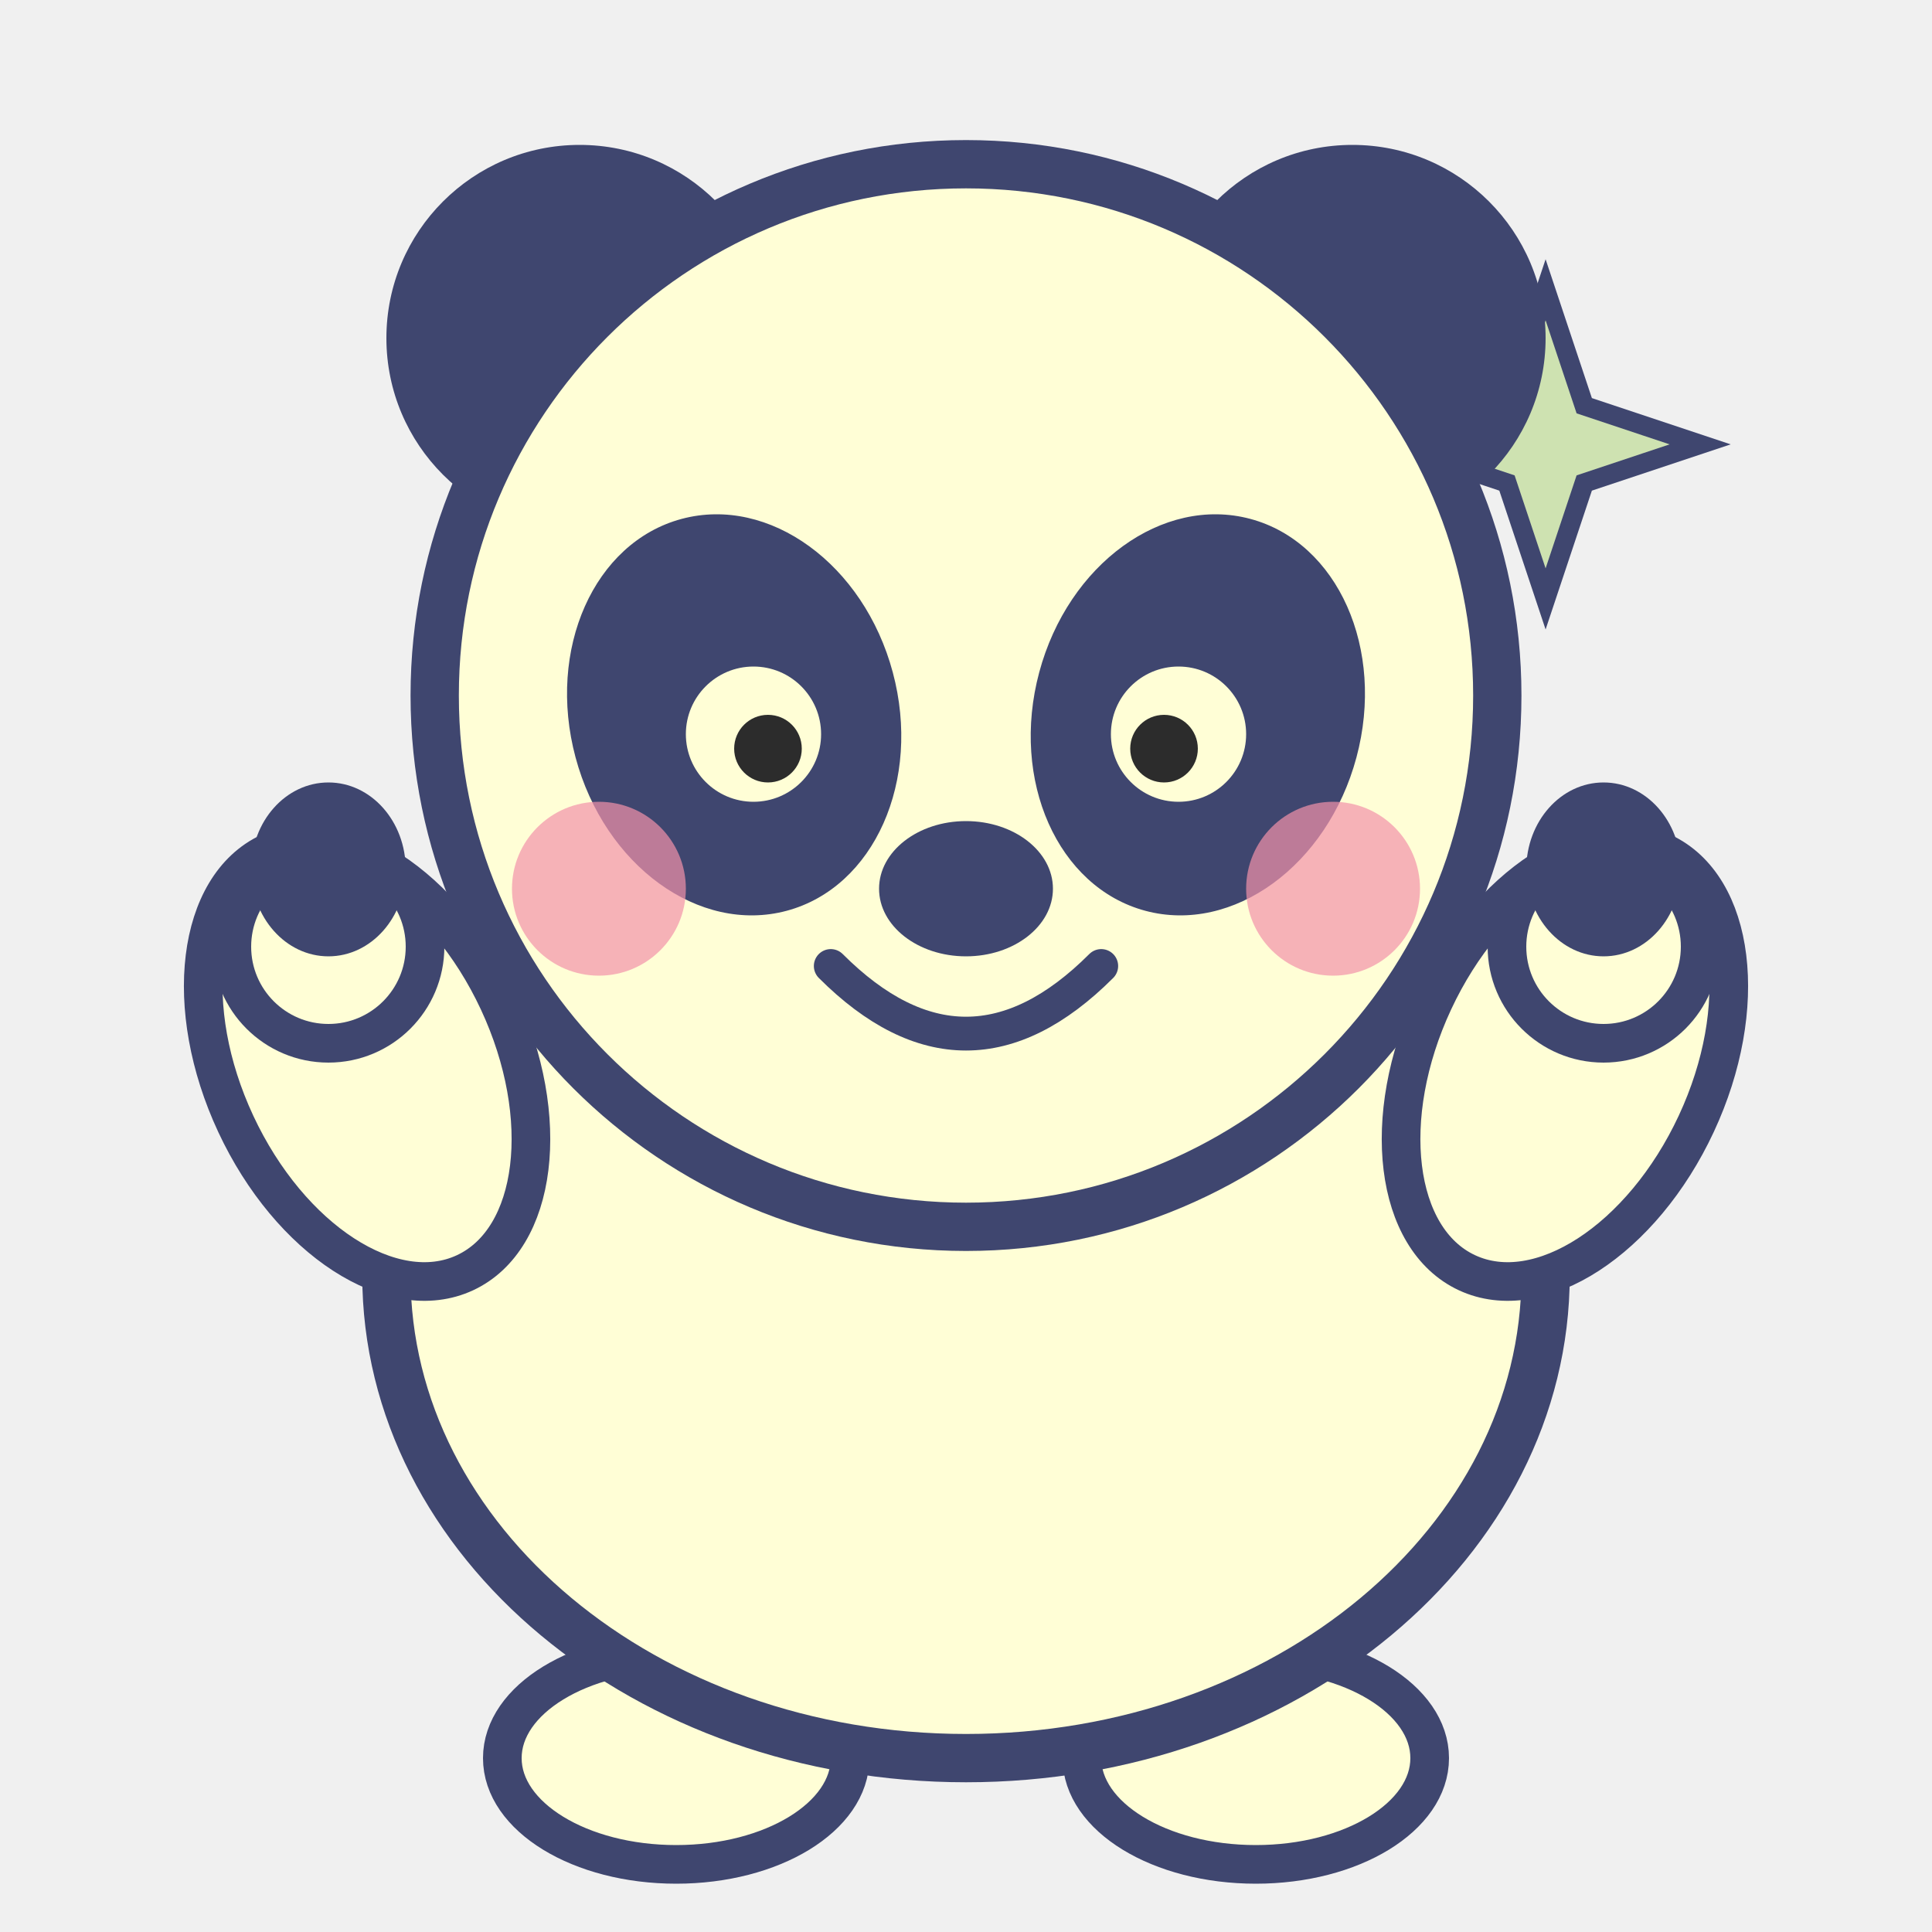
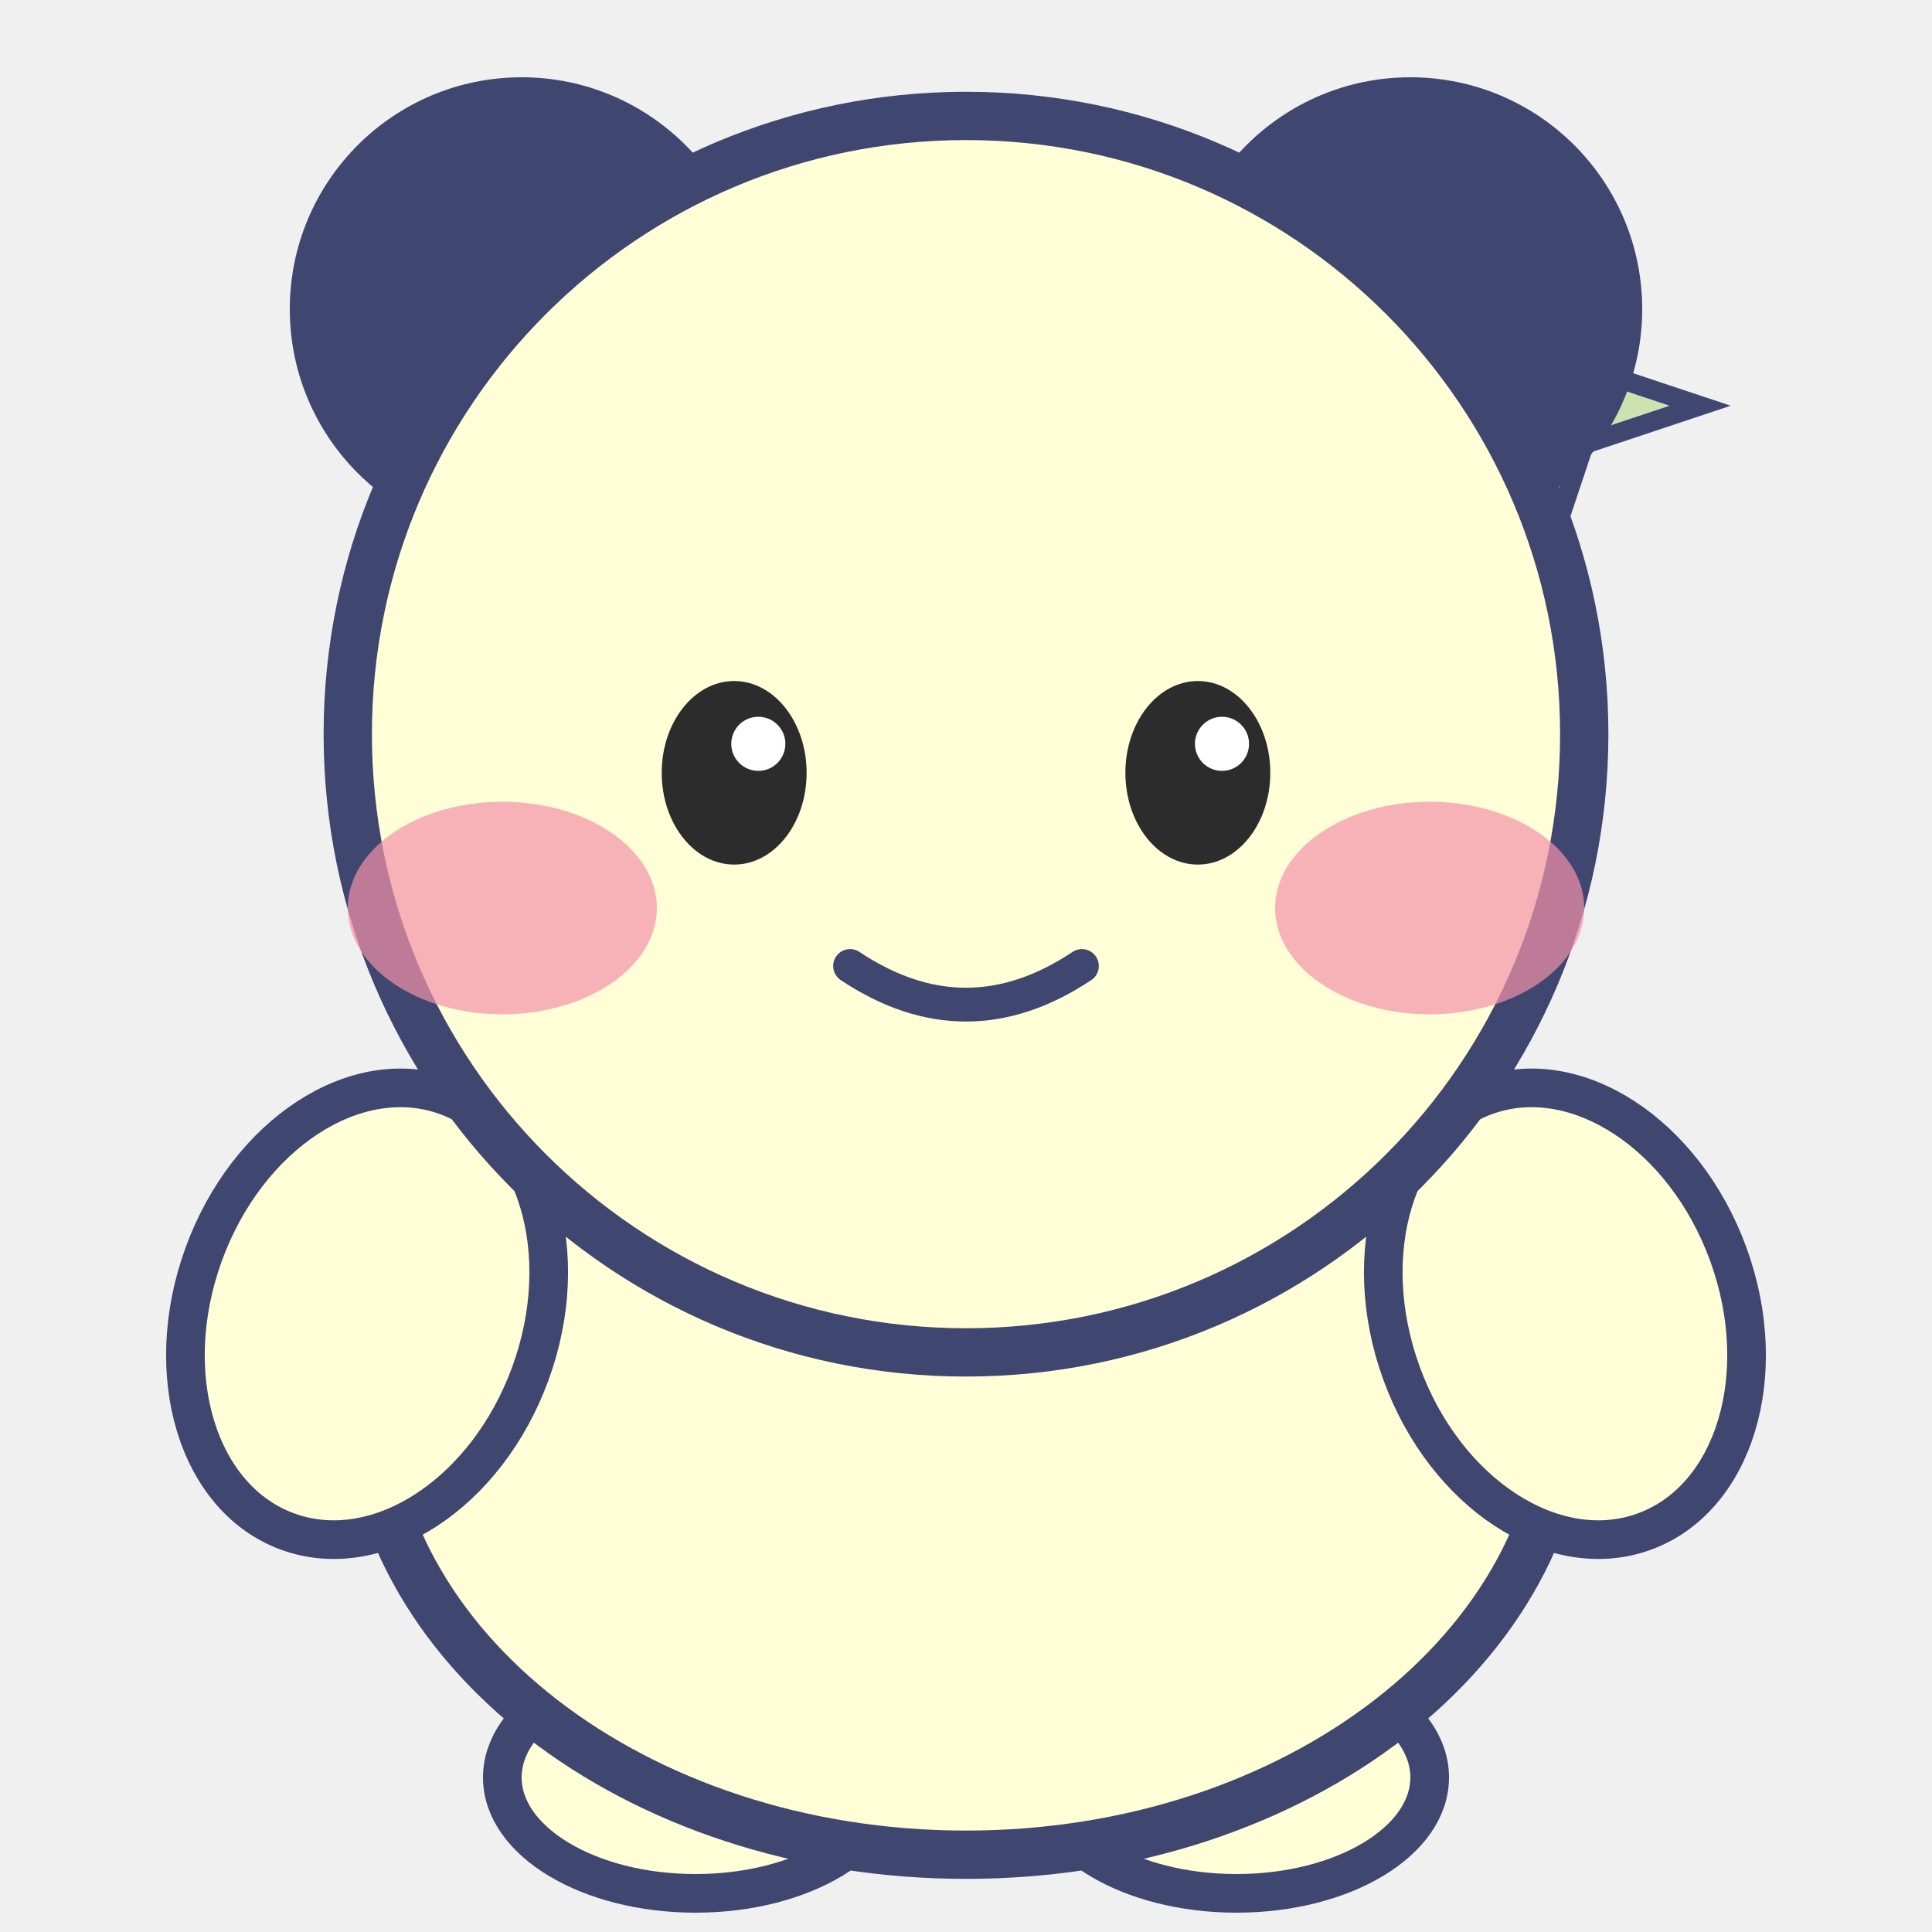
<svg xmlns="http://www.w3.org/2000/svg" viewBox="0 0 200 200">
-   <path d="M160 30 L164 42 L176 46 L164 50 L160 62 L156 50 L144 46 L156 42 Z" fill="#CEE2B1" stroke="#3F466F" stroke-width="2" />
-   <ellipse cx="70" cy="182" rx="18" ry="11" fill="#FFFED6" stroke="#3F466F" stroke-width="4" />
-   <ellipse cx="130" cy="182" rx="18" ry="11" fill="#FFFED6" stroke="#3F466F" stroke-width="4" />
-   <ellipse cx="100" cy="132" rx="60" ry="50" fill="#FFFED6" stroke="#3F466F" stroke-width="5" />
-   <ellipse cx="38" cy="110" rx="15" ry="24" fill="#FFFED6" stroke="#3F466F" stroke-width="4" transform="rotate(-25 38 110)" />
-   <circle cx="34" cy="98" r="10" fill="#FFFED6" stroke="#3F466F" stroke-width="4" />
-   <ellipse cx="34" cy="90" rx="8" ry="9" fill="#3F466F" />
-   <ellipse cx="162" cy="110" rx="15" ry="24" fill="#FFFED6" stroke="#3F466F" stroke-width="4" transform="rotate(25 162 110)" />
-   <circle cx="166" cy="98" r="10" fill="#FFFED6" stroke="#3F466F" stroke-width="4" />
-   <ellipse cx="166" cy="90" rx="8" ry="9" fill="#3F466F" />
-   <circle cx="60" cy="35" r="20" fill="#3F466F" />
-   <circle cx="140" cy="35" r="20" fill="#3F466F" />
-   <circle cx="100" cy="72" r="55" fill="#FFFED6" stroke="#3F466F" stroke-width="5" />
-   <ellipse cx="76" cy="74" rx="17" ry="21" fill="#3F466F" transform="rotate(-15 76 74)" />
-   <ellipse cx="124" cy="74" rx="17" ry="21" fill="#3F466F" transform="rotate(15 124 74)" />
-   <circle cx="78" cy="76" r="7" fill="#FFFED6" />
-   <circle cx="79.5" cy="77.5" r="3.5" fill="#2C2C2C" />
-   <circle cx="122" cy="76" r="7" fill="#FFFED6" />
-   <circle cx="120.5" cy="77.5" r="3.5" fill="#2C2C2C" />
-   <ellipse cx="100" cy="92" rx="9" ry="7" fill="#3F466F" />
-   <path d="M86 100 Q100 114 114 100" stroke="#3F466F" stroke-width="3.5" fill="none" stroke-linecap="round" />
-   <circle cx="62" cy="92" r="9" fill="#F292AA" opacity="0.7" />
-   <circle cx="138" cy="92" r="9" fill="#F292AA" opacity="0.7" />
+   <path d="M160 26 L164 38 L176 42 L164 46 L160 58 L156 46 L144 42 L156 38 Z" fill="#CEE2B1" stroke="#3F466F" stroke-width="2" />
+   <ellipse cx="72" cy="184" rx="20" ry="12" fill="#FFFED6" stroke="#3F466F" stroke-width="4" />
+   <ellipse cx="128" cy="184" rx="20" ry="12" fill="#FFFED6" stroke="#3F466F" stroke-width="4" />
+   <ellipse cx="100" cy="144" rx="62" ry="48" fill="#FFFED6" stroke="#3F466F" stroke-width="5" />
+   <ellipse cx="38" cy="136" rx="18" ry="24" fill="#FFFED6" stroke="#3F466F" stroke-width="4" transform="rotate(20 38 136)" />
+   <ellipse cx="162" cy="136" rx="18" ry="24" fill="#FFFED6" stroke="#3F466F" stroke-width="4" transform="rotate(-20 162 136)" />
+   <circle cx="54" cy="32" r="24" fill="#3F466F" />
+   <circle cx="146" cy="32" r="24" fill="#3F466F" />
+   <circle cx="100" cy="76" r="64" fill="#FFFED6" stroke="#3F466F" stroke-width="5" />
+   <ellipse cx="52" cy="94" rx="16" ry="11" fill="#F292AA" opacity="0.7" />
+   <ellipse cx="148" cy="94" rx="16" ry="11" fill="#F292AA" opacity="0.7" />
+   <ellipse cx="76" cy="80" rx="7.5" ry="9.5" fill="#2C2C2C" />
+   <ellipse cx="124" cy="80" rx="7.5" ry="9.5" fill="#2C2C2C" />
+   <circle cx="78.5" cy="77" r="2.8" fill="#FFFFFF" />
+   <circle cx="126.5" cy="77" r="2.8" fill="#FFFFFF" />
+   <path d="M88 100 Q100 108 112 100" stroke="#3F466F" stroke-width="3.5" fill="none" stroke-linecap="round" />
</svg>
